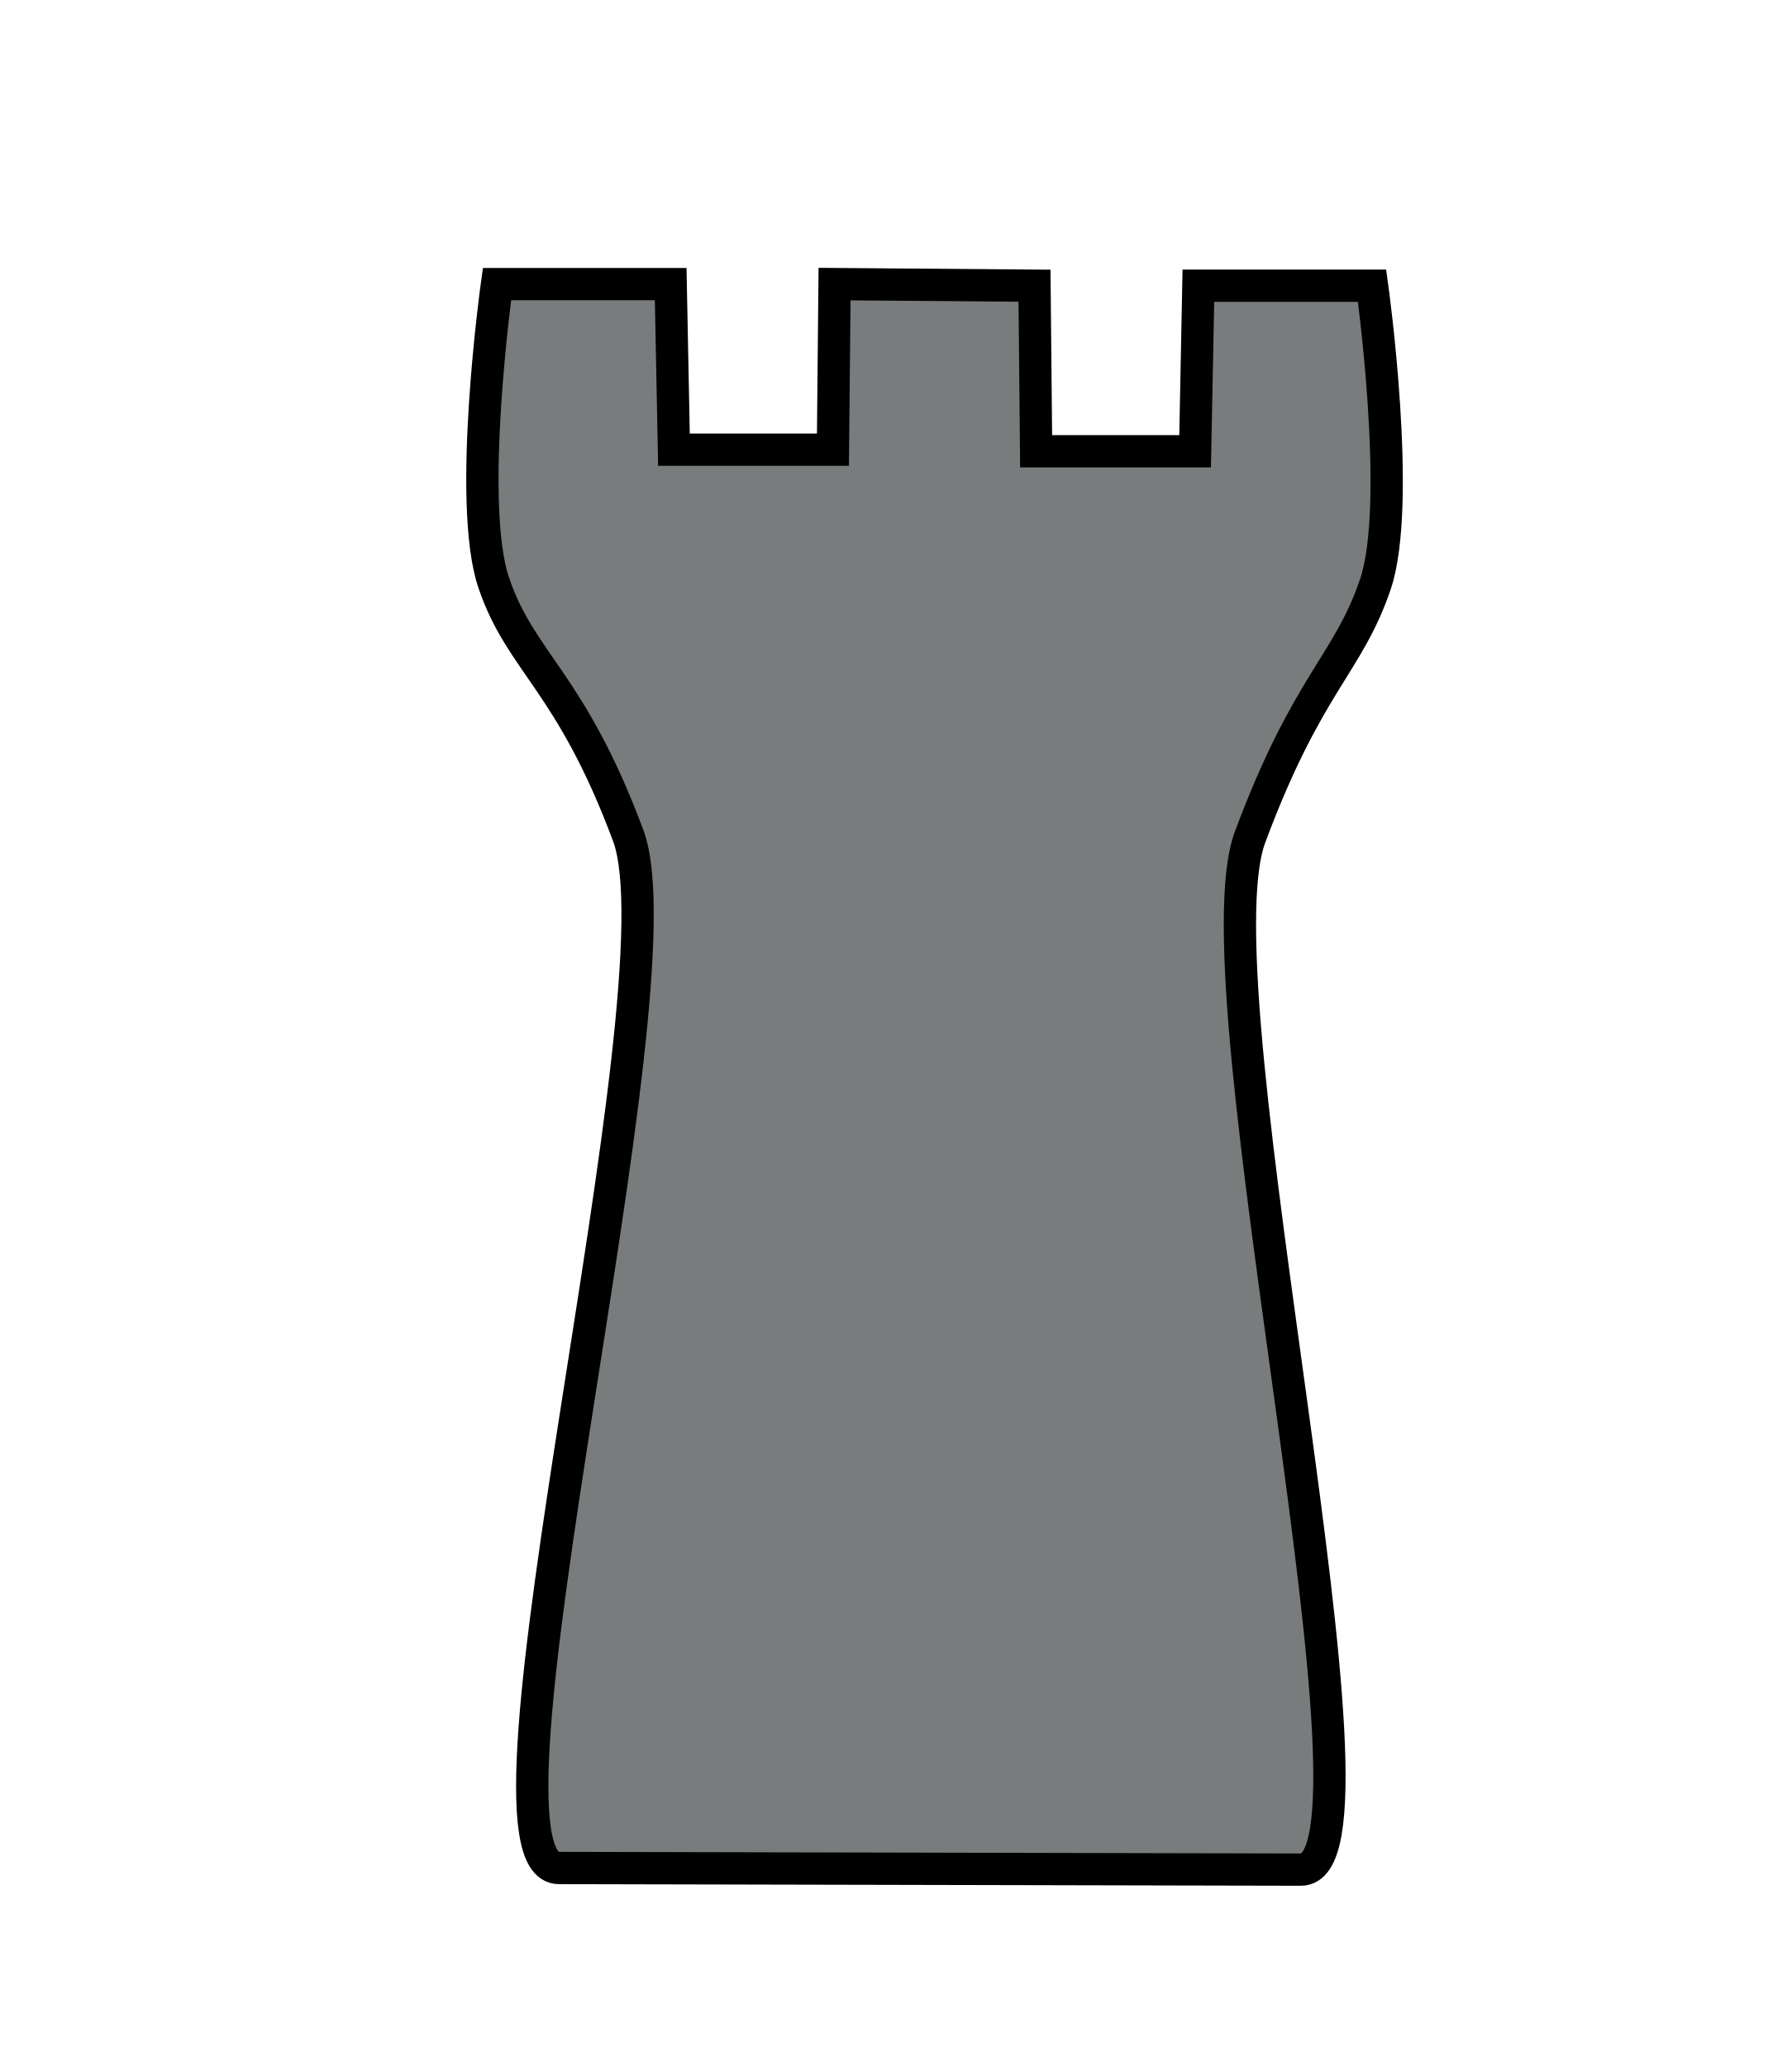
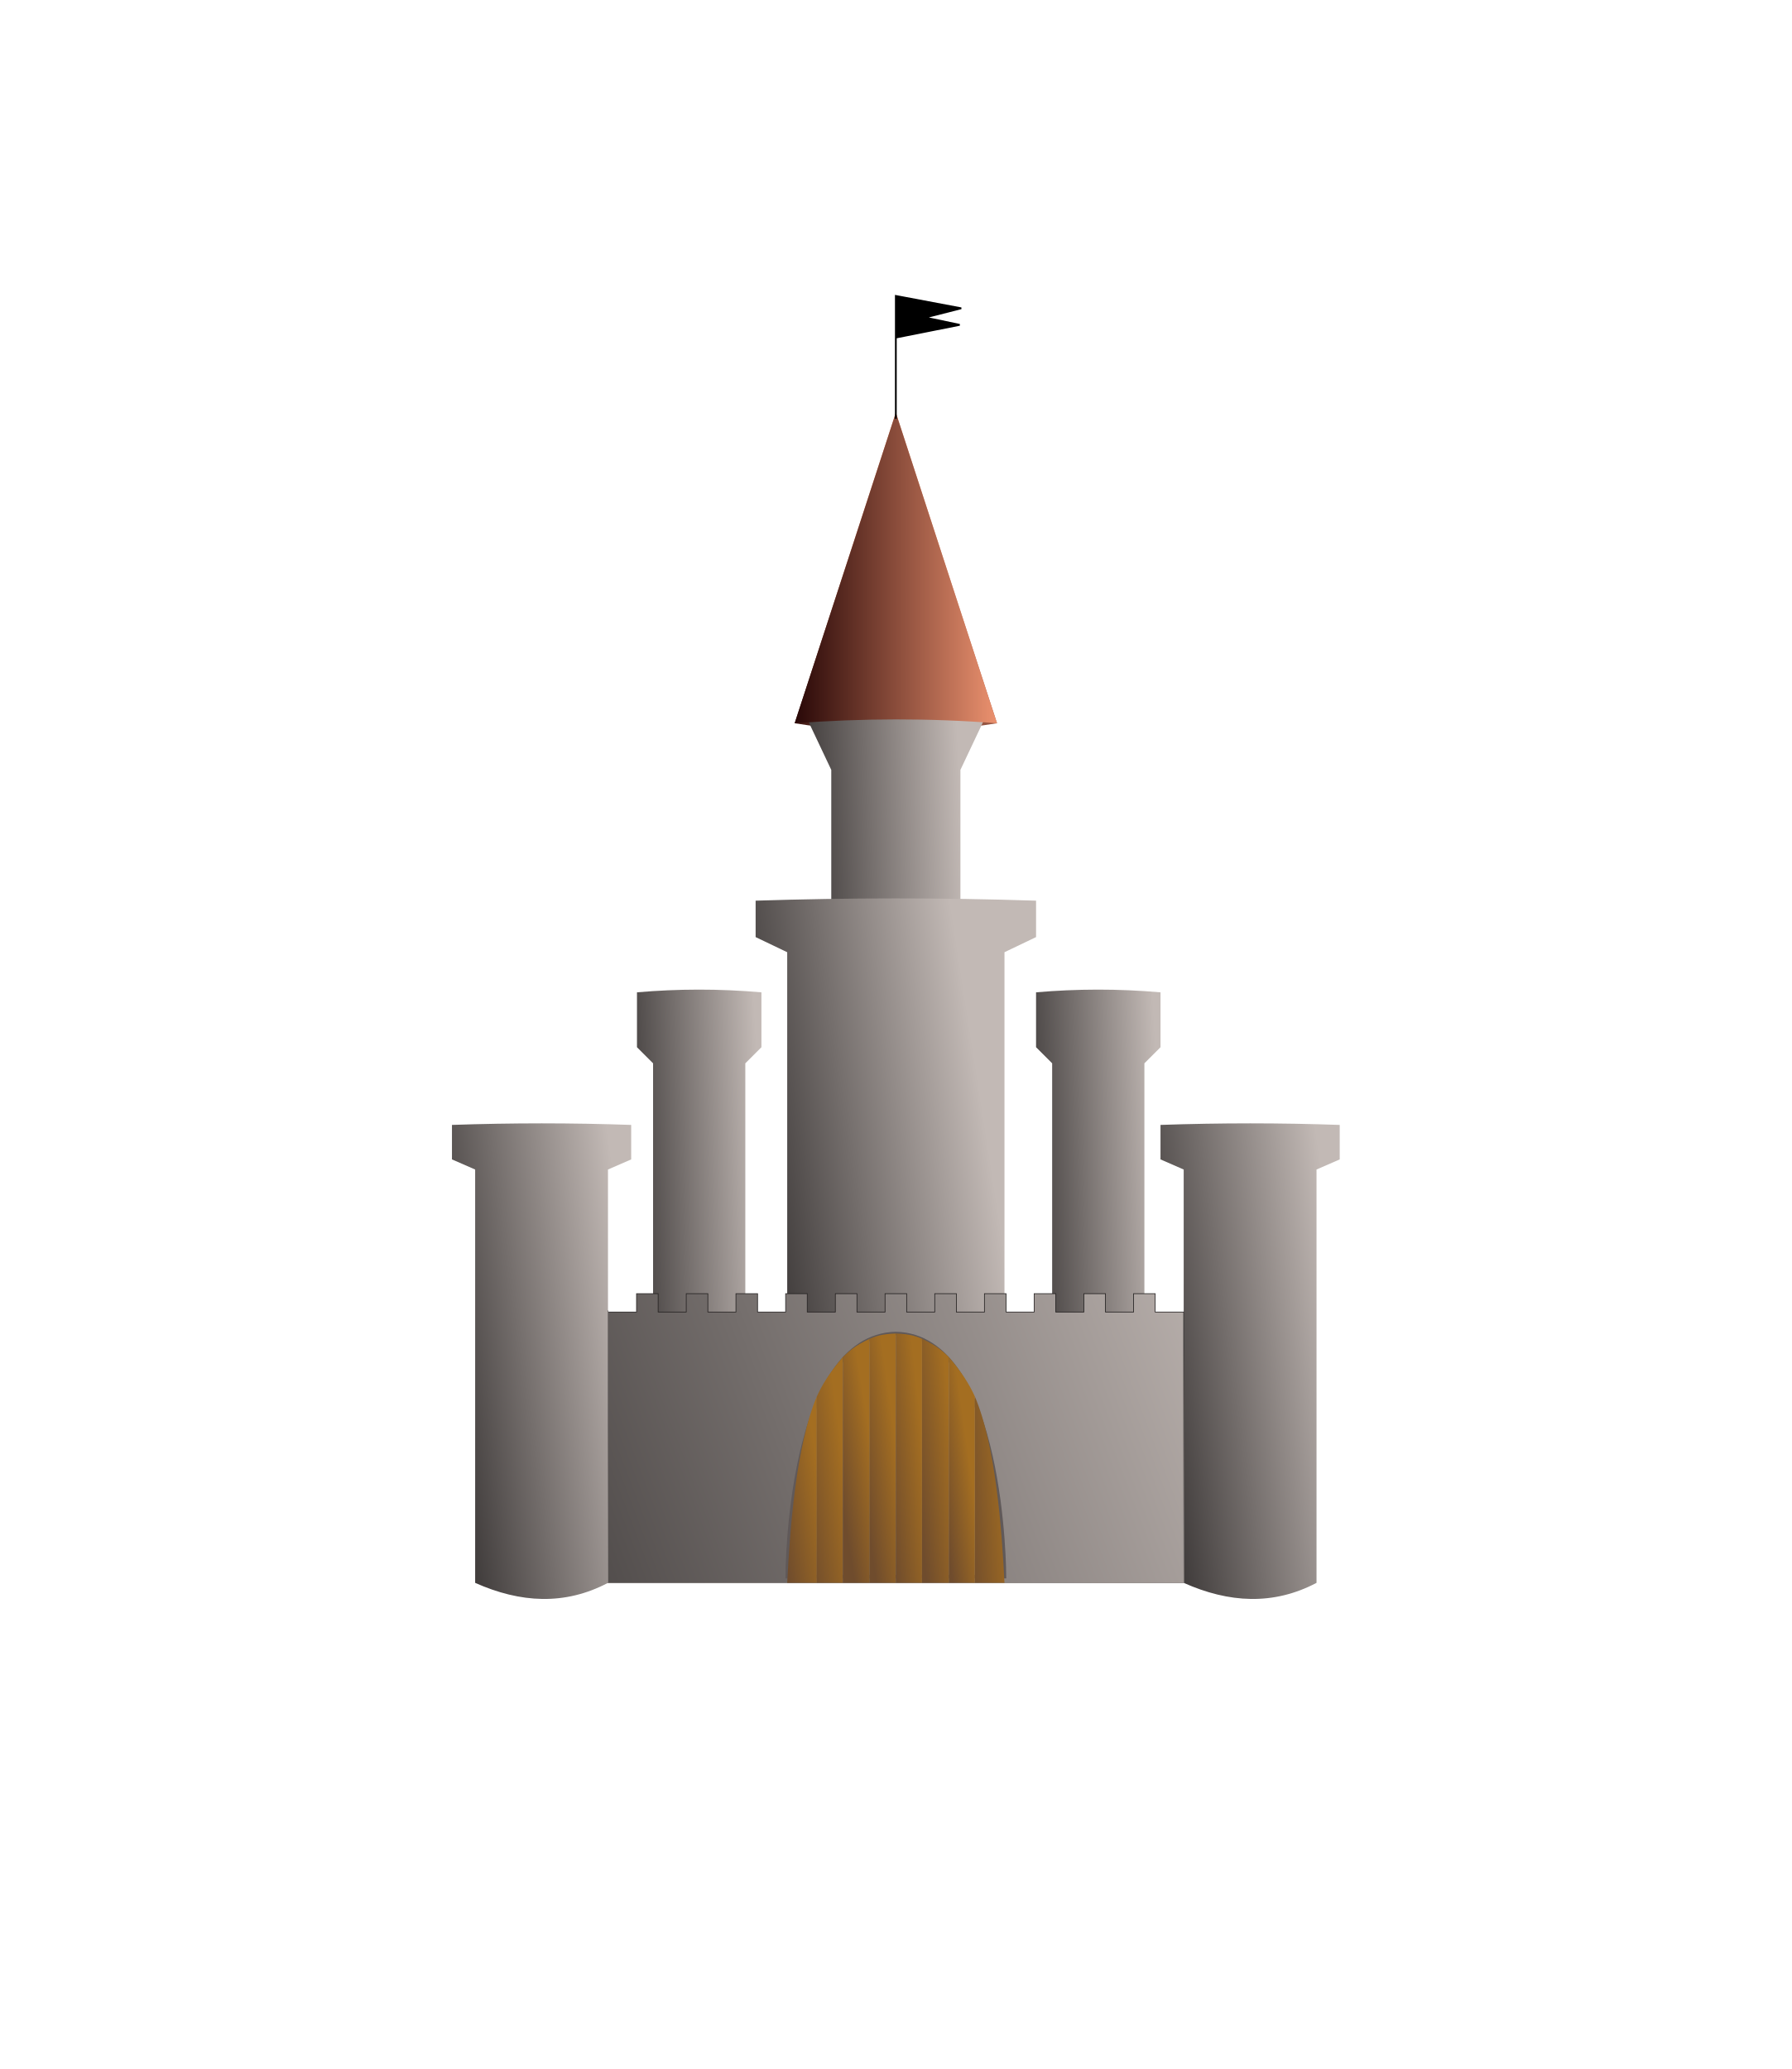
- <svg xmlns="http://www.w3.org/2000/svg" version="1.1" width="55.5" height="64" id="svg2985">
-   <defs id="defs2987" />
-   <g id="layer1" transform="translate(-2.440678,0.5423729)">
-     <path d="m 42.732,57.374 c 3.172,0.011 -3.356,-27.202 -1.576,-31.983 1.78,-4.782 3.036,-5.342 3.881,-7.831 0.845,-2.489 -0.101,-9.252 -0.101,-9.252 l -5.38,0 -0.101,5.129 -4.924,0 -0.05,-5.129 -6.193,-0.05 -0.05,5.129 -4.924,0 -0.101,-5.129 -5.38,0 c 0,0 -0.945,6.763 -0.101,9.252 0.845,2.489 2.385,3.05 4.165,7.831 1.78,4.782 -5.316,31.994 -2.145,31.983 z" id="path2999" style="fill:#797c7c;fill-opacity:1;stroke:#000000;stroke-width:1;stroke-linecap:butt;stroke-linejoin:miter;stroke-miterlimit:4;stroke-opacity:1;stroke-dasharray:none" />
+ <svg xmlns="http://www.w3.org/2000/svg" xmlns:xlink="http://www.w3.org/1999/xlink" width="143.933mm" height="166.229mm" viewBox="0 0 510 589" id="svg2" version="1.1">
+   <defs id="defs4">
+     <linearGradient id="linearGradient4359">
+       <stop style="stop-color:#262323;stop-opacity:1" offset="0" id="stop4361" />
+       <stop style="stop-color:#c2b9b5;stop-opacity:1" offset="1" id="stop4363" />
+     </linearGradient>
+     <linearGradient id="linearGradient4333">
+       <stop style="stop-color:#260606;stop-opacity:1" offset="0" id="stop4335" />
+       <stop style="stop-color:#ee9370;stop-opacity:1" offset="1" id="stop4337" />
+     </linearGradient>
+     <linearGradient xlink:href="#linearGradient4333" id="linearGradient4339" x1="230.462" y1="114.913" x2="279.524" y2="114.913" gradientUnits="userSpaceOnUse" gradientTransform="matrix(1.206086,0,0,1,-52.5503,46.063)" />
+     <linearGradient xlink:href="#linearGradient4359" id="linearGradient4347" x1="226.58" y1="193.632" x2="270.732" y2="191.797" gradientUnits="userSpaceOnUse" gradientTransform="matrix(1.206086,0,0,1,-52.5503,46.063)" />
+     <linearGradient xlink:href="#linearGradient4359" id="linearGradient4351" x1="216.318" y1="364.686" x2="280.681" y2="356.412" gradientUnits="userSpaceOnUse" gradientTransform="matrix(1.206086,0,0,1,-52.5503,-2e-6)" />
+     <linearGradient xlink:href="#linearGradient4359" id="linearGradient4443" x1="276.264" y1="336.221" x2="322.398" y2="333.776" gradientUnits="userSpaceOnUse" gradientTransform="translate(8.427043,-3.489868e-6)" />
+     <linearGradient xlink:href="#linearGradient4359" id="linearGradient4551" x1="295.913" y1="215.824" x2="312.462" y2="215.824" gradientUnits="userSpaceOnUse" gradientTransform="translate(1.771653,0)" />
+     <linearGradient xlink:href="#linearGradient4359" id="linearGradient4443-4" x1="275.788" y1="336.695" x2="322.398" y2="333.776" gradientUnits="userSpaceOnUse" gradientTransform="matrix(1.440151,0,0,0.6283158,-82.24521,164.1915)" />
+     <linearGradient xlink:href="#linearGradient4359" id="linearGradient4768" x1="285.977" y1="333.776" x2="322.398" y2="333.776" gradientUnits="userSpaceOnUse" gradientTransform="matrix(1,0,0,0.2631317,47.47363,189.8275)" />
+     <linearGradient xlink:href="#linearGradient4359" id="linearGradient4770" x1="295.913" y1="215.824" x2="312.462" y2="215.824" gradientUnits="userSpaceOnUse" gradientTransform="matrix(0.949313,0,0,0.4123372,62.89198,156.1367)" />
+     <linearGradient gradientTransform="translate(0,-2.4907713e-6)" xlink:href="#linearGradient4359" id="linearGradient4941" x1="90.99" y1="469.183" x2="362.214" y2="365.99" gradientUnits="userSpaceOnUse" />
+     <linearGradient gradientTransform="translate(0,-2.4907713e-6)" xlink:href="#linearGradient4992" id="linearGradient5020" x1="220.055" y1="421.767" x2="233" y2="419.804" gradientUnits="userSpaceOnUse" />
+     <linearGradient id="linearGradient4992">
+       <stop id="stop4994" offset="0" style="stop-color:#6f4c2d;stop-opacity:1" />
+       <stop id="stop4996" offset="1" style="stop-color:#a46e21;stop-opacity:1" />
+     </linearGradient>
+     <linearGradient gradientTransform="translate(0,-2.4907713e-6)" xlink:href="#linearGradient4992" id="linearGradient5012" x1="225.957" y1="415.999" x2="239.915" y2="414.036" gradientUnits="userSpaceOnUse" />
+     <linearGradient gradientTransform="translate(0,-2.4907713e-6)" xlink:href="#linearGradient4992" id="linearGradient5004" x1="237.234" y1="413.033" x2="248.049" y2="411.288" gradientUnits="userSpaceOnUse" />
+     <linearGradient gradientTransform="translate(0,-2.4907713e-6)" xlink:href="#linearGradient4992" id="linearGradient4990" x1="244.059" y1="412.211" x2="254.993" y2="410.685" gradientUnits="userSpaceOnUse" />
+     <linearGradient gradientTransform="matrix(-1,0,0,1,509.9853,-2.4907713e-6)" xlink:href="#linearGradient4992" id="linearGradient5020-7" x1="236.413" y1="420.241" x2="222.749" y2="419.15" gradientUnits="userSpaceOnUse" />
+     <linearGradient gradientTransform="matrix(-1,0,0,1,509.9853,-2.4907713e-6)" xlink:href="#linearGradient4992" id="linearGradient5012-9" x1="242.751" y1="422.324" x2="233.372" y2="421.015" gradientUnits="userSpaceOnUse" />
+     <linearGradient gradientTransform="matrix(-1,0,0,1,509.9853,-2.4907713e-6)" xlink:href="#linearGradient4992" id="linearGradient5004-5" x1="251.193" y1="405.181" x2="239.325" y2="403.872" gradientUnits="userSpaceOnUse" />
+     <linearGradient gradientTransform="matrix(-1,0,0,1,509.9853,-2.4907713e-6)" xlink:href="#linearGradient4992" id="linearGradient4990-2" x1="259.137" y1="411.557" x2="247.331" y2="410.28" gradientUnits="userSpaceOnUse" />
+     <linearGradient xlink:href="#linearGradient4333" id="linearGradient4339-9" x1="236.776" y1="173.629" x2="269.223" y2="124.106" gradientUnits="userSpaceOnUse" gradientTransform="matrix(1.206086,0,0,1,-52.5503,46.063)" />
+     <linearGradient xlink:href="#linearGradient4359" id="linearGradient4443-9" x1="276.264" y1="336.221" x2="322.398" y2="333.776" gradientUnits="userSpaceOnUse" gradientTransform="translate(-105.1667,-9.9999997e-7)" />
+     <linearGradient xlink:href="#linearGradient4359" id="linearGradient4443-4-0" x1="275.788" y1="336.695" x2="322.398" y2="333.776" gradientUnits="userSpaceOnUse" gradientTransform="matrix(1.440151,0,0,0.6283158,-283.9227,164.1915)" />
+     <linearGradient xlink:href="#linearGradient4359" id="linearGradient4620" x1="299.488" y1="388.816" x2="312.232" y2="483.411" gradientUnits="userSpaceOnUse" />
+   </defs>
+   <g id="layer1" transform="translate(-85.00733,-240.8622)" style="display:none">
+     <path style="fill:none;fill-opacity:1;stroke:#000000;stroke-width:8.15;stroke-linecap:round;stroke-linejoin:miter;stroke-miterlimit:4;stroke-dasharray:none;stroke-opacity:1" id="path4136" d="m 1243.499,1057.008 -903.517,521.646 -903.517,-521.646 0,-1043.292 903.517,-521.646 903.517,521.646 z" transform="matrix(0.2822303,0,0,0.2822795,244.0469,384.2404)" />
+   </g>
+   <g id="layer2" style="display:inline">
+     <path style="display:inline;fill:url(#linearGradient4339-9);fill-opacity:1;fill-rule:evenodd;stroke:none;stroke-width:1px;stroke-linecap:butt;stroke-linejoin:miter;stroke-opacity:1" d="m 283.792,205.896 c -19.619,3.137 -38.803,3.012 -57.598,0 l 28.799,-88.422 z" id="path4214-0-5" />
+     <path style="fill:url(#linearGradient4347);fill-opacity:1;fill-rule:evenodd;stroke:none;stroke-width:1px;stroke-linecap:butt;stroke-linejoin:miter;stroke-opacity:1" d="m 229.502,204.125 7.111,15.045 0,37.381 36.76,0 0,-37.381 7.111,-15.045 c -16.994,-0.672 -33.988,-0.669 -50.982,0 z" id="path4210" />
+     <path style="fill:url(#linearGradient4339);fill-opacity:1;fill-rule:evenodd;stroke:none;stroke-width:1px;stroke-linecap:butt;stroke-linejoin:miter;stroke-opacity:1" d="m 283.792,205.896 c -19.199,-1.495 -38.399,-1.431 -57.598,0 l 28.799,-88.422 z" id="path4214-0" />
+     <path style="fill:url(#linearGradient4351);fill-opacity:1;fill-rule:evenodd;stroke:none;stroke-width:0.1;stroke-linecap:butt;stroke-linejoin:miter;stroke-miterlimit:4;stroke-dasharray:none;stroke-opacity:1" d="m 215.08,256.402 0,10.368 8.99,4.305 0,170.676 30.922,0 30.922,0 0,-170.676 8.99,-4.305 0,-10.368 c -26.894,-0.879 -53.493,-0.845 -79.824,0 z" id="path4190" />
+     <path style="fill:#000000;fill-opacity:1;fill-rule:evenodd;stroke:#000000;stroke-width:0.5;stroke-linecap:butt;stroke-linejoin:miter;stroke-miterlimit:4;stroke-dasharray:none;stroke-opacity:1" d="m 254.993,119.245 0,-34.996 18.612,3.511 -10.312,2.633 9.873,2.084 -18.173,3.62" id="path4307" />
+     <path style="fill:url(#linearGradient4443);fill-opacity:1;fill-rule:evenodd;stroke:none;stroke-width:1px;stroke-linecap:butt;stroke-linejoin:miter;stroke-opacity:1" d="m 325.742,441.75 0,-139.046 4.583,-4.583 0,-15.626 c -12.032,-1.049 -23.831,-1.011 -35.421,0 l 0,15.626 4.583,4.583 0,139.046 13.127,0 z" id="path4387-1" />
+     <path style="fill:url(#linearGradient4443-4);fill-opacity:1;fill-rule:evenodd;stroke:none;stroke-width:1px;stroke-linecap:butt;stroke-linejoin:miter;stroke-opacity:1" d="m 374.736,450.608 0,-117.671 6.601,-2.88 0,-9.818 c -16.93,-0.592 -33.934,-0.592 -51.011,0 l 0,9.818 6.601,2.88 0,117.671 c 12.876,5.737 25.515,6.468 37.81,0 z" id="path4387-1-1" />
+     <path style="display:inline;fill:url(#linearGradient4443-9);fill-opacity:1;fill-rule:evenodd;stroke:none;stroke-width:1px;stroke-linecap:butt;stroke-linejoin:miter;stroke-opacity:1" d="m 212.148,441.75 0,-139.046 4.583,-4.583 0,-15.626 c -12.032,-1.049 -23.831,-1.011 -35.421,0 l 0,15.626 4.583,4.583 0,139.046 13.127,0 z" id="path4387-1-9" />
+     <path style="display:inline;fill:url(#linearGradient4941);fill-opacity:1;fill-rule:evenodd;stroke:url(#linearGradient4620);stroke-width:0.2;stroke-linecap:butt;stroke-linejoin:miter;stroke-miterlimit:4;stroke-dasharray:none;stroke-opacity:1" d="m 173.19,373.509 7.996,0 0,-5.228 6.151,0 0,5.228 7.996,0 0,-5.228 6.151,0 0,5.228 7.996,0 0,-5.228 6.151,0 0,5.228 7.996,0 0,-5.228 6.151,0 0,5.228 7.996,0 0,-5.228 6.151,0 0,5.228 7.996,0 0,-5.228 6.151,0 0,5.228 7.996,0 0,-5.228 6.151,0 0,5.228 7.996,0 0,-5.228 6.151,0 0,5.228 7.996,0 0,-5.228 6.151,0 0,5.228 7.996,0 0,-5.228 6.151,0 0,5.228 7.996,0 0,-5.228 6.151,0 0,5.228 8.127,0 0,77.099 -163.868,0 0,-77.532" id="path4794-50" />
+     <path style="display:inline;fill:none;fill-rule:evenodd;stroke:#605959;stroke-width:1px;stroke-linecap:butt;stroke-linejoin:miter;stroke-opacity:1" d="m 285.915,448.837 c 0,0 0,-68.555 -30.922,-69.217 l 0,0 c -30.922,0.663 -30.922,69.217 -30.922,69.217 l 0,0 61.844,0 z" id="path4951-2" />
+     <path style="display:inline;fill:url(#linearGradient5020);fill-opacity:1;fill-rule:evenodd;stroke:none;stroke-width:1px;stroke-linecap:butt;stroke-linejoin:miter;stroke-opacity:1" d="m 224.07,450.608 c 0.77,-15.185 2.476,-39.021 8.43,-53.054 l 0,53.054 z" id="path4976" />
+     <path style="display:inline;fill:url(#linearGradient5012);fill-opacity:1;fill-rule:evenodd;stroke:none;stroke-width:1px;stroke-linecap:butt;stroke-linejoin:miter;stroke-opacity:1" d="m 232.5,397.554 c 1.462,-3.239 3.635,-6.834 7.416,-11.232 l 0,64.286 -7.416,0 z" id="path4978" />
+     <path style="display:inline;fill:url(#linearGradient5004);fill-opacity:1;fill-rule:evenodd;stroke:none;stroke-width:1px;stroke-linecap:butt;stroke-linejoin:miter;stroke-opacity:1" d="m 239.915,450.608 0,-64.286 c 1.706,-1.568 3.12,-3.078 7.634,-5.208 l 0,69.494 z" id="path4980" />
+     <path style="display:inline;fill:url(#linearGradient4990);fill-opacity:1;fill-rule:evenodd;stroke:none;stroke-width:1px;stroke-linecap:butt;stroke-linejoin:miter;stroke-opacity:1" d="m 247.549,450.608 0,-69.494 c 1.651,-0.706 3.504,-1.361 7.444,-1.495 l 0,70.989 z" id="path4982" />
+     <path style="display:inline;fill:url(#linearGradient5020-7);fill-opacity:1;fill-rule:evenodd;stroke:none;stroke-width:1px;stroke-linecap:butt;stroke-linejoin:miter;stroke-opacity:1" d="m 285.915,450.608 c -0.77,-15.185 -2.476,-39.021 -8.43,-53.054 l 0,53.054 z" id="path4976-8" />
+     <path style="display:inline;fill:url(#linearGradient5012-9);fill-opacity:1;fill-rule:evenodd;stroke:none;stroke-width:1px;stroke-linecap:butt;stroke-linejoin:miter;stroke-opacity:1" d="m 277.485,397.554 c -1.462,-3.239 -3.635,-6.834 -7.416,-11.232 l 0,64.286 7.416,0 z" id="path4978-5" />
+     <path style="display:inline;fill:url(#linearGradient5004-5);fill-opacity:1;fill-rule:evenodd;stroke:none;stroke-width:1px;stroke-linecap:butt;stroke-linejoin:miter;stroke-opacity:1" d="m 270.07,450.608 0,-64.286 c -1.706,-1.568 -3.12,-3.078 -7.634,-5.208 l 0,69.494 z" id="path4980-4" />
+     <path style="display:inline;fill:url(#linearGradient4990-2);fill-opacity:1;fill-rule:evenodd;stroke:none;stroke-width:1px;stroke-linecap:butt;stroke-linejoin:miter;stroke-opacity:1" d="m 262.436,450.608 0,-69.494 c -1.651,-0.706 -3.504,-1.361 -7.444,-1.495 l 0,70.989 z" id="path4982-4" />
+     <path style="display:inline;fill:url(#linearGradient4443-4-0);fill-opacity:1;fill-rule:evenodd;stroke:none;stroke-width:1px;stroke-linecap:butt;stroke-linejoin:miter;stroke-opacity:1" d="m 173.058,450.608 0,-117.671 6.601,-2.88 0,-9.818 c -16.93,-0.592 -33.934,-0.592 -51.011,0 l 0,9.818 6.601,2.88 0,117.671 c 12.876,5.737 25.515,6.468 37.81,0 z" id="path4387-1-1-1" />
  </g>
</svg>
